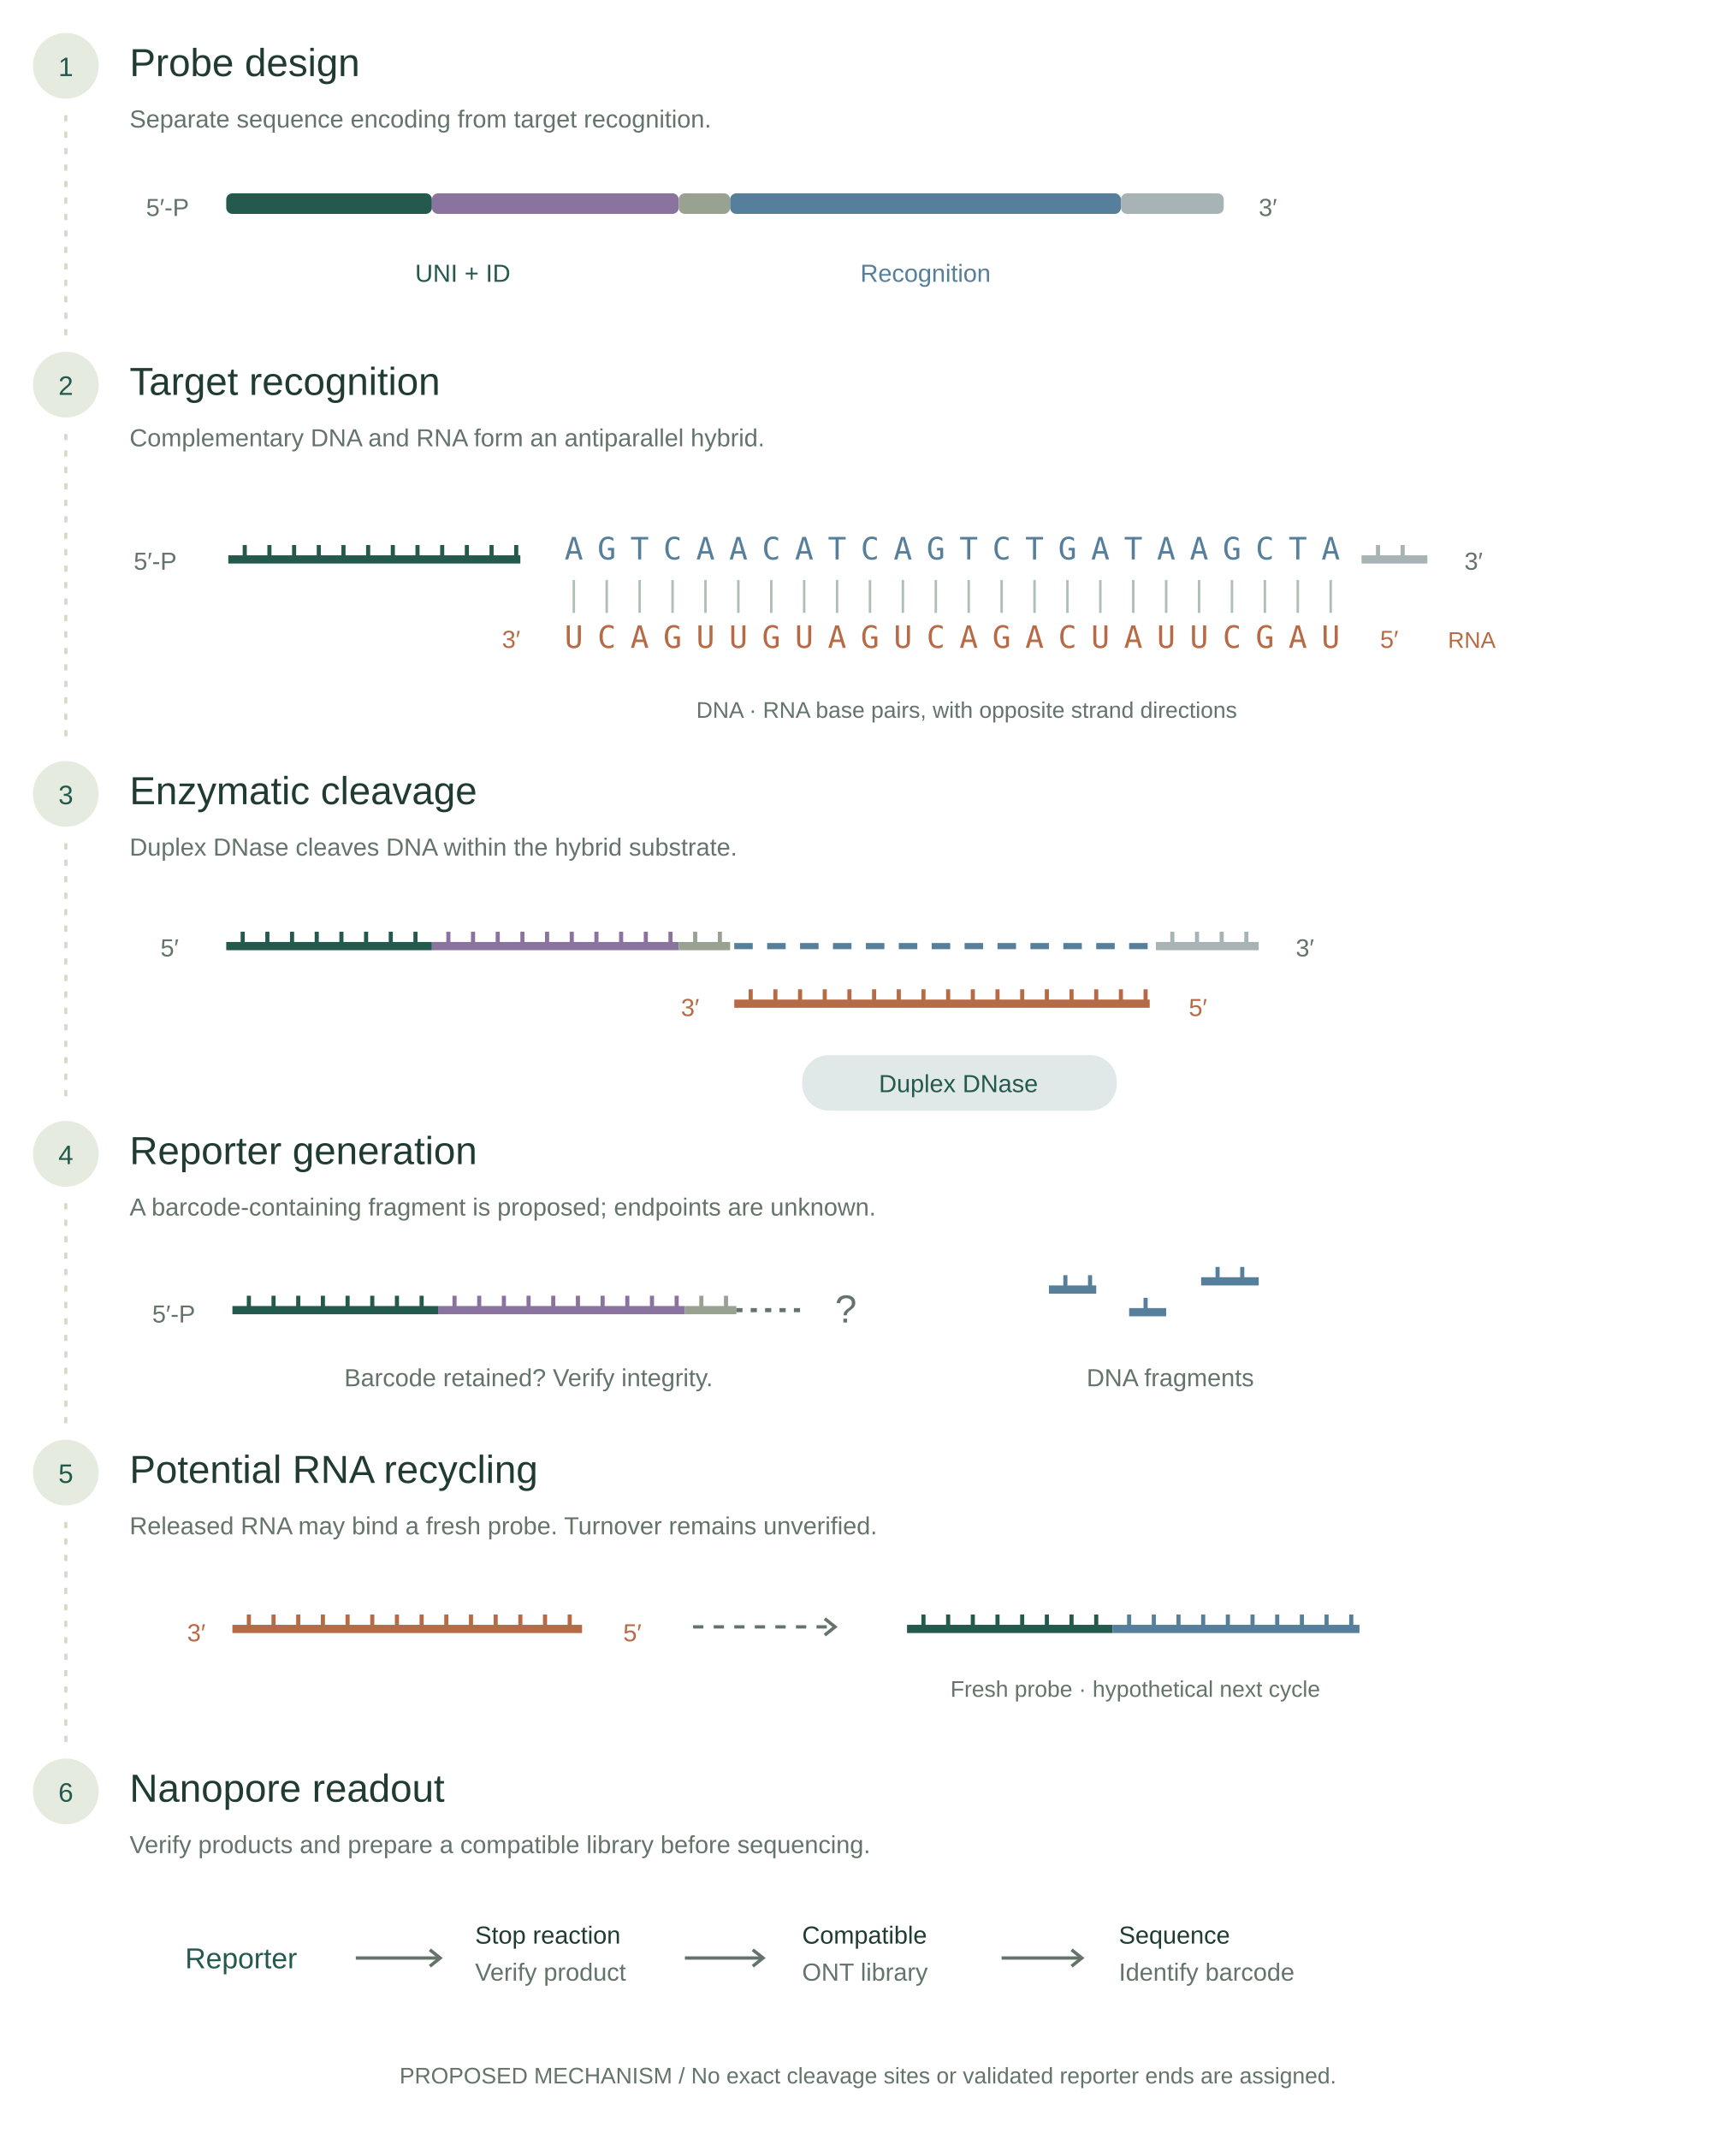
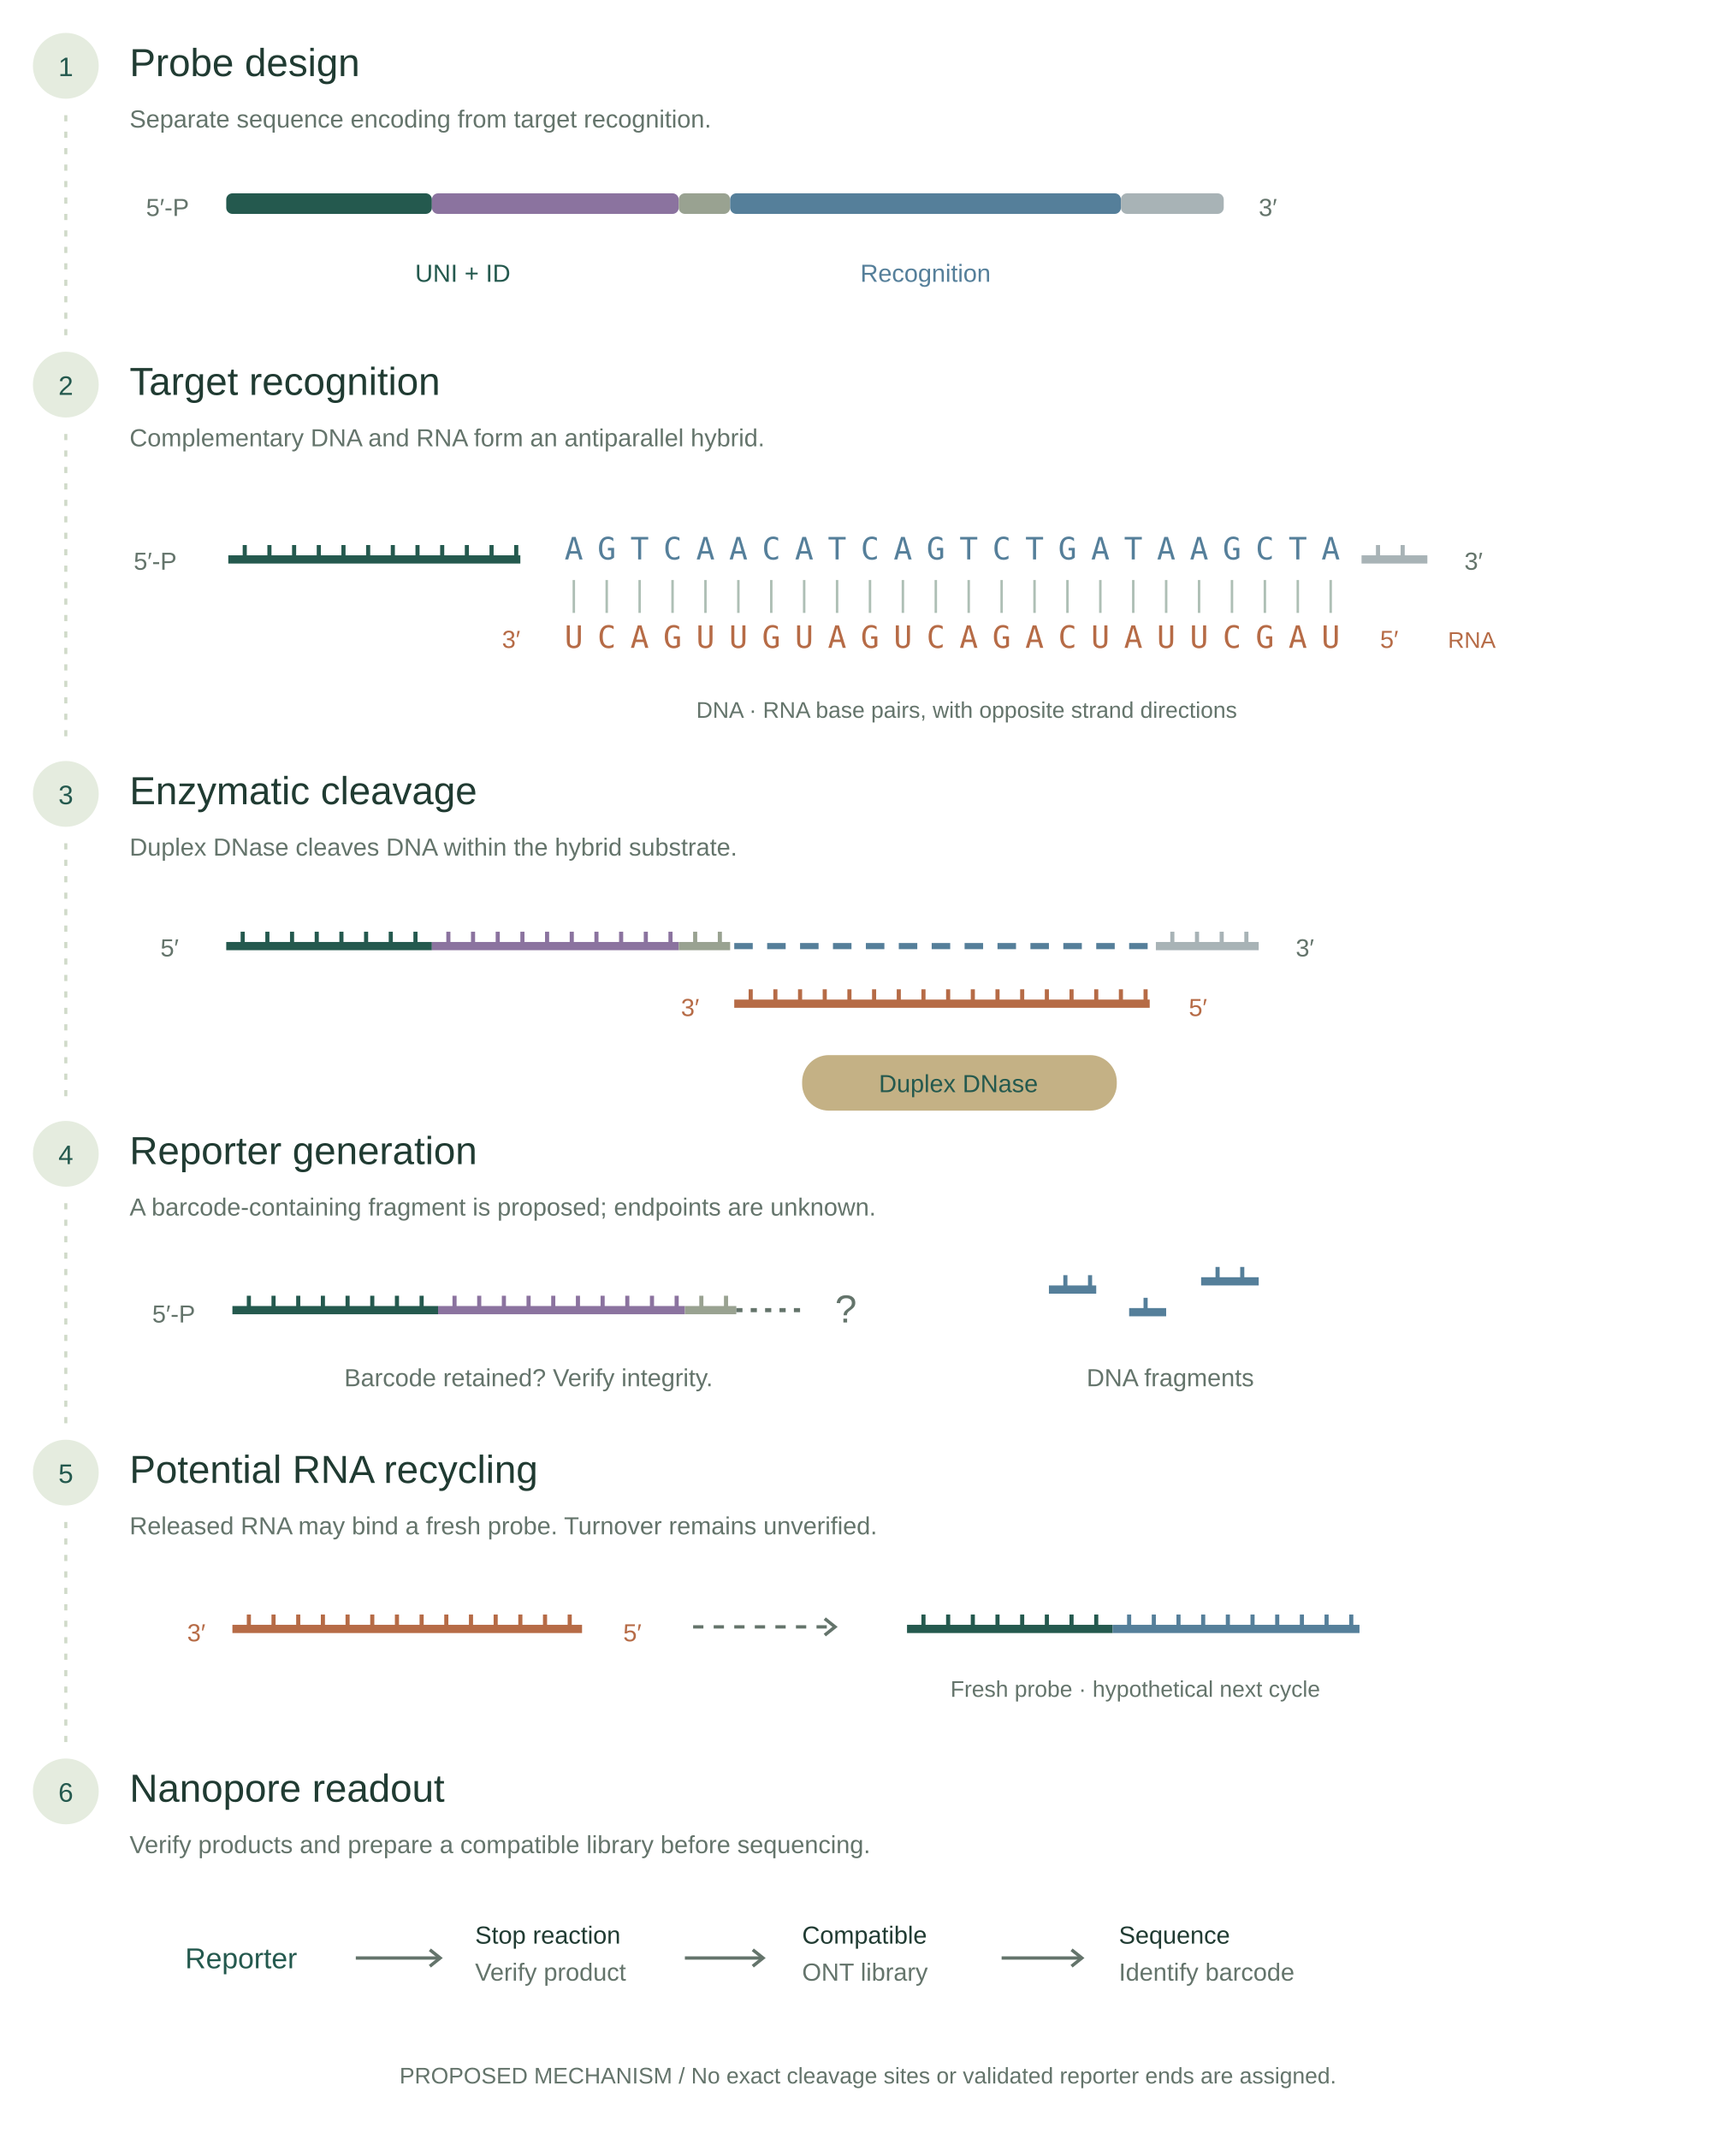
<svg xmlns="http://www.w3.org/2000/svg" viewBox="0 0 844 1040" role="img" aria-labelledby="title desc">
  <g font-family="Arial, sans-serif">
    <circle cx="32" cy="32" r="16" fill="#e5ecdf" />
    <text x="32" y="37" font-size="13" fill="#24594e" text-anchor="middle">1</text>
    <text x="63" y="37" font-size="19" fill="#203b32" text-anchor="start">Probe design</text>
    <text x="63" y="62" font-size="12" fill="#64746b" text-anchor="start">Separate sequence encoding from target recognition.</text>
    <path d="M32 56L32 163" fill="none" stroke="#d0dac9" stroke-width="1.5" stroke-dasharray="3 5" />
    <circle cx="32" cy="187" r="16" fill="#e5ecdf" />
    <text x="32" y="192" font-size="13" fill="#24594e" text-anchor="middle">2</text>
    <text x="63" y="192" font-size="19" fill="#203b32" text-anchor="start">Target recognition</text>
    <text x="63" y="217" font-size="12" fill="#64746b" text-anchor="start">Complementary DNA and RNA form an antiparallel hybrid.</text>
    <path d="M32 211L32 362" fill="none" stroke="#d0dac9" stroke-width="1.5" stroke-dasharray="3 5" />
    <circle cx="32" cy="386" r="16" fill="#e5ecdf" />
    <text x="32" y="391" font-size="13" fill="#24594e" text-anchor="middle">3</text>
    <text x="63" y="391" font-size="19" fill="#203b32" text-anchor="start">Enzymatic cleavage</text>
    <text x="63" y="416" font-size="12" fill="#64746b" text-anchor="start">Duplex DNase cleaves DNA within the hybrid substrate.</text>
    <path d="M32 410L32 537" fill="none" stroke="#d0dac9" stroke-width="1.5" stroke-dasharray="3 5" />
    <circle cx="32" cy="561" r="16" fill="#e5ecdf" />
    <text x="32" y="566" font-size="13" fill="#24594e" text-anchor="middle">4</text>
    <text x="63" y="566" font-size="19" fill="#203b32" text-anchor="start">Reporter generation</text>
    <text x="63" y="591" font-size="12" fill="#64746b" text-anchor="start">A barcode-containing fragment is proposed; endpoints are unknown.</text>
    <path d="M32 585L32 692" fill="none" stroke="#d0dac9" stroke-width="1.5" stroke-dasharray="3 5" />
    <circle cx="32" cy="716" r="16" fill="#e5ecdf" />
    <text x="32" y="721" font-size="13" fill="#24594e" text-anchor="middle">5</text>
    <text x="63" y="721" font-size="19" fill="#203b32" text-anchor="start">Potential RNA recycling</text>
    <text x="63" y="746" font-size="12" fill="#64746b" text-anchor="start">Released RNA may bind a fresh probe. Turnover remains unverified.</text>
    <path d="M32 740L32 847" fill="none" stroke="#d0dac9" stroke-width="1.5" stroke-dasharray="3 5" />
    <circle cx="32" cy="871" r="16" fill="#e5ecdf" />
    <text x="32" y="876" font-size="13" fill="#24594e" text-anchor="middle">6</text>
    <text x="63" y="876" font-size="19" fill="#203b32" text-anchor="start">Nanopore readout</text>
    <text x="63" y="901" font-size="12" fill="#64746b" text-anchor="start">Verify products and prepare a compatible library before sequencing.</text>
    <rect x="110" y="94" width="100" height="10" rx="3" fill="#24594e" />
    <rect x="210" y="94" width="120" height="10" rx="3" fill="#8b739f" />
    <rect x="330" y="94" width="25" height="10" rx="3" fill="#99a291" />
    <rect x="355" y="94" width="190" height="10" rx="3" fill="#557f9a" />
    <rect x="545" y="94" width="50" height="10" rx="3" fill="#a8b3b6" />
    <text x="71" y="105" font-size="12" fill="#64746b" text-anchor="start">5′-P</text>
    <text x="612" y="105" font-size="12" fill="#64746b" text-anchor="start">3′</text>
    <text x="225" y="137" font-size="12" fill="#24594e" text-anchor="middle">UNI + ID</text>
    <text x="450" y="137" font-size="12" fill="#557f9a" text-anchor="middle">Recognition</text>
    <path d="M111 272L253 272" fill="none" stroke="#24594e" stroke-width="4" />
    <path d="M119 272L119 265" fill="none" stroke="#24594e" stroke-width="2" />
    <path d="M131 272L131 265" fill="none" stroke="#24594e" stroke-width="2" />
    <path d="M143 272L143 265" fill="none" stroke="#24594e" stroke-width="2" />
    <path d="M155 272L155 265" fill="none" stroke="#24594e" stroke-width="2" />
    <path d="M167 272L167 265" fill="none" stroke="#24594e" stroke-width="2" />
    <path d="M179 272L179 265" fill="none" stroke="#24594e" stroke-width="2" />
    <path d="M191 272L191 265" fill="none" stroke="#24594e" stroke-width="2" />
    <path d="M203 272L203 265" fill="none" stroke="#24594e" stroke-width="2" />
    <path d="M215 272L215 265" fill="none" stroke="#24594e" stroke-width="2" />
    <path d="M227 272L227 265" fill="none" stroke="#24594e" stroke-width="2" />
    <path d="M239 272L239 265" fill="none" stroke="#24594e" stroke-width="2" />
    <path d="M251 272L251 265" fill="none" stroke="#24594e" stroke-width="2" />
    <text x="65" y="277" font-size="12" fill="#64746b" text-anchor="start">5′-P</text>
    <text x="712" y="277" font-size="12" fill="#64746b" text-anchor="start">3′</text>
    <path d="M662 272L694 272" fill="none" stroke="#a8b3b6" stroke-width="4" />
    <path d="M670 272L670 265" fill="none" stroke="#a8b3b6" stroke-width="2" />
    <path d="M682 272L682 265" fill="none" stroke="#a8b3b6" stroke-width="2" />
    <text x="279" y="272" font-size="15" fill="#557f9a" text-anchor="middle" font-family="monospace">A</text>
    <path d="M279 282L279 298" fill="none" stroke="#aebfb5" stroke-width="1.2" />
    <text x="279" y="315" font-size="15" fill="#b66b46" text-anchor="middle" font-family="monospace">U</text>
    <text x="295" y="272" font-size="15" fill="#557f9a" text-anchor="middle" font-family="monospace">G</text>
    <path d="M295 282L295 298" fill="none" stroke="#aebfb5" stroke-width="1.2" />
    <text x="295" y="315" font-size="15" fill="#b66b46" text-anchor="middle" font-family="monospace">C</text>
    <text x="311" y="272" font-size="15" fill="#557f9a" text-anchor="middle" font-family="monospace">T</text>
    <path d="M311 282L311 298" fill="none" stroke="#aebfb5" stroke-width="1.2" />
    <text x="311" y="315" font-size="15" fill="#b66b46" text-anchor="middle" font-family="monospace">A</text>
    <text x="327" y="272" font-size="15" fill="#557f9a" text-anchor="middle" font-family="monospace">C</text>
    <path d="M327 282L327 298" fill="none" stroke="#aebfb5" stroke-width="1.2" />
    <text x="327" y="315" font-size="15" fill="#b66b46" text-anchor="middle" font-family="monospace">G</text>
    <text x="343" y="272" font-size="15" fill="#557f9a" text-anchor="middle" font-family="monospace">A</text>
    <path d="M343 282L343 298" fill="none" stroke="#aebfb5" stroke-width="1.2" />
    <text x="343" y="315" font-size="15" fill="#b66b46" text-anchor="middle" font-family="monospace">U</text>
    <text x="359" y="272" font-size="15" fill="#557f9a" text-anchor="middle" font-family="monospace">A</text>
    <path d="M359 282L359 298" fill="none" stroke="#aebfb5" stroke-width="1.2" />
    <text x="359" y="315" font-size="15" fill="#b66b46" text-anchor="middle" font-family="monospace">U</text>
    <text x="375" y="272" font-size="15" fill="#557f9a" text-anchor="middle" font-family="monospace">C</text>
    <path d="M375 282L375 298" fill="none" stroke="#aebfb5" stroke-width="1.2" />
    <text x="375" y="315" font-size="15" fill="#b66b46" text-anchor="middle" font-family="monospace">G</text>
    <text x="391" y="272" font-size="15" fill="#557f9a" text-anchor="middle" font-family="monospace">A</text>
    <path d="M391 282L391 298" fill="none" stroke="#aebfb5" stroke-width="1.2" />
    <text x="391" y="315" font-size="15" fill="#b66b46" text-anchor="middle" font-family="monospace">U</text>
    <text x="407" y="272" font-size="15" fill="#557f9a" text-anchor="middle" font-family="monospace">T</text>
    <path d="M407 282L407 298" fill="none" stroke="#aebfb5" stroke-width="1.2" />
    <text x="407" y="315" font-size="15" fill="#b66b46" text-anchor="middle" font-family="monospace">A</text>
    <text x="423" y="272" font-size="15" fill="#557f9a" text-anchor="middle" font-family="monospace">C</text>
    <path d="M423 282L423 298" fill="none" stroke="#aebfb5" stroke-width="1.2" />
    <text x="423" y="315" font-size="15" fill="#b66b46" text-anchor="middle" font-family="monospace">G</text>
    <text x="439" y="272" font-size="15" fill="#557f9a" text-anchor="middle" font-family="monospace">A</text>
    <path d="M439 282L439 298" fill="none" stroke="#aebfb5" stroke-width="1.2" />
    <text x="439" y="315" font-size="15" fill="#b66b46" text-anchor="middle" font-family="monospace">U</text>
    <text x="455" y="272" font-size="15" fill="#557f9a" text-anchor="middle" font-family="monospace">G</text>
    <path d="M455 282L455 298" fill="none" stroke="#aebfb5" stroke-width="1.2" />
    <text x="455" y="315" font-size="15" fill="#b66b46" text-anchor="middle" font-family="monospace">C</text>
    <text x="471" y="272" font-size="15" fill="#557f9a" text-anchor="middle" font-family="monospace">T</text>
    <path d="M471 282L471 298" fill="none" stroke="#aebfb5" stroke-width="1.2" />
    <text x="471" y="315" font-size="15" fill="#b66b46" text-anchor="middle" font-family="monospace">A</text>
    <text x="487" y="272" font-size="15" fill="#557f9a" text-anchor="middle" font-family="monospace">C</text>
    <path d="M487 282L487 298" fill="none" stroke="#aebfb5" stroke-width="1.2" />
    <text x="487" y="315" font-size="15" fill="#b66b46" text-anchor="middle" font-family="monospace">G</text>
    <text x="503" y="272" font-size="15" fill="#557f9a" text-anchor="middle" font-family="monospace">T</text>
    <path d="M503 282L503 298" fill="none" stroke="#aebfb5" stroke-width="1.2" />
    <text x="503" y="315" font-size="15" fill="#b66b46" text-anchor="middle" font-family="monospace">A</text>
    <text x="519" y="272" font-size="15" fill="#557f9a" text-anchor="middle" font-family="monospace">G</text>
    <path d="M519 282L519 298" fill="none" stroke="#aebfb5" stroke-width="1.2" />
    <text x="519" y="315" font-size="15" fill="#b66b46" text-anchor="middle" font-family="monospace">C</text>
    <text x="535" y="272" font-size="15" fill="#557f9a" text-anchor="middle" font-family="monospace">A</text>
    <path d="M535 282L535 298" fill="none" stroke="#aebfb5" stroke-width="1.2" />
    <text x="535" y="315" font-size="15" fill="#b66b46" text-anchor="middle" font-family="monospace">U</text>
    <text x="551" y="272" font-size="15" fill="#557f9a" text-anchor="middle" font-family="monospace">T</text>
    <path d="M551 282L551 298" fill="none" stroke="#aebfb5" stroke-width="1.2" />
    <text x="551" y="315" font-size="15" fill="#b66b46" text-anchor="middle" font-family="monospace">A</text>
    <text x="567" y="272" font-size="15" fill="#557f9a" text-anchor="middle" font-family="monospace">A</text>
    <path d="M567 282L567 298" fill="none" stroke="#aebfb5" stroke-width="1.2" />
    <text x="567" y="315" font-size="15" fill="#b66b46" text-anchor="middle" font-family="monospace">U</text>
    <text x="583" y="272" font-size="15" fill="#557f9a" text-anchor="middle" font-family="monospace">A</text>
    <path d="M583 282L583 298" fill="none" stroke="#aebfb5" stroke-width="1.2" />
    <text x="583" y="315" font-size="15" fill="#b66b46" text-anchor="middle" font-family="monospace">U</text>
    <text x="599" y="272" font-size="15" fill="#557f9a" text-anchor="middle" font-family="monospace">G</text>
    <path d="M599 282L599 298" fill="none" stroke="#aebfb5" stroke-width="1.2" />
    <text x="599" y="315" font-size="15" fill="#b66b46" text-anchor="middle" font-family="monospace">C</text>
    <text x="615" y="272" font-size="15" fill="#557f9a" text-anchor="middle" font-family="monospace">C</text>
    <path d="M615 282L615 298" fill="none" stroke="#aebfb5" stroke-width="1.2" />
    <text x="615" y="315" font-size="15" fill="#b66b46" text-anchor="middle" font-family="monospace">G</text>
    <text x="631" y="272" font-size="15" fill="#557f9a" text-anchor="middle" font-family="monospace">T</text>
    <path d="M631 282L631 298" fill="none" stroke="#aebfb5" stroke-width="1.2" />
    <text x="631" y="315" font-size="15" fill="#b66b46" text-anchor="middle" font-family="monospace">A</text>
    <text x="647" y="272" font-size="15" fill="#557f9a" text-anchor="middle" font-family="monospace">A</text>
    <path d="M647 282L647 298" fill="none" stroke="#aebfb5" stroke-width="1.2" />
    <text x="647" y="315" font-size="15" fill="#b66b46" text-anchor="middle" font-family="monospace">U</text>
    <text x="253" y="315" font-size="12" fill="#b66b46" text-anchor="end">3′</text>
    <text x="671" y="315" font-size="12" fill="#b66b46" text-anchor="start">5′</text>
    <text x="704" y="315" font-size="11" fill="#b66b46" text-anchor="start">RNA</text>
    <text x="470" y="349" font-size="11" fill="#64746b" text-anchor="middle">DNA · RNA base pairs, with opposite strand directions</text>
    <path d="M110 460L210 460" fill="none" stroke="#24594e" stroke-width="4" />
    <path d="M118 460L118 453" fill="none" stroke="#24594e" stroke-width="2" />
    <path d="M130 460L130 453" fill="none" stroke="#24594e" stroke-width="2" />
    <path d="M142 460L142 453" fill="none" stroke="#24594e" stroke-width="2" />
    <path d="M154 460L154 453" fill="none" stroke="#24594e" stroke-width="2" />
    <path d="M166 460L166 453" fill="none" stroke="#24594e" stroke-width="2" />
    <path d="M178 460L178 453" fill="none" stroke="#24594e" stroke-width="2" />
    <path d="M190 460L190 453" fill="none" stroke="#24594e" stroke-width="2" />
    <path d="M202 460L202 453" fill="none" stroke="#24594e" stroke-width="2" />
    <path d="M210 460L330 460" fill="none" stroke="#8b739f" stroke-width="4" />
    <path d="M218 460L218 453" fill="none" stroke="#8b739f" stroke-width="2" />
    <path d="M230 460L230 453" fill="none" stroke="#8b739f" stroke-width="2" />
    <path d="M242 460L242 453" fill="none" stroke="#8b739f" stroke-width="2" />
    <path d="M254 460L254 453" fill="none" stroke="#8b739f" stroke-width="2" />
    <path d="M266 460L266 453" fill="none" stroke="#8b739f" stroke-width="2" />
    <path d="M278 460L278 453" fill="none" stroke="#8b739f" stroke-width="2" />
    <path d="M290 460L290 453" fill="none" stroke="#8b739f" stroke-width="2" />
    <path d="M302 460L302 453" fill="none" stroke="#8b739f" stroke-width="2" />
    <path d="M314 460L314 453" fill="none" stroke="#8b739f" stroke-width="2" />
    <path d="M326 460L326 453" fill="none" stroke="#8b739f" stroke-width="2" />
    <path d="M330 460L355 460" fill="none" stroke="#99a291" stroke-width="4" />
    <path d="M338 460L338 453" fill="none" stroke="#99a291" stroke-width="2" />
    <path d="M350 460L350 453" fill="none" stroke="#99a291" stroke-width="2" />
    <path d="M357 460L560 460" fill="none" stroke="#557f9a" stroke-width="3" stroke-dasharray="9 7" />
    <path d="M562 460L612 460" fill="none" stroke="#a8b3b6" stroke-width="4" />
    <path d="M570 460L570 453" fill="none" stroke="#a8b3b6" stroke-width="2" />
    <path d="M582 460L582 453" fill="none" stroke="#a8b3b6" stroke-width="2" />
    <path d="M594 460L594 453" fill="none" stroke="#a8b3b6" stroke-width="2" />
    <path d="M606 460L606 453" fill="none" stroke="#a8b3b6" stroke-width="2" />
    <path d="M357 488L559 488" fill="none" stroke="#b66b46" stroke-width="4" />
    <path d="M365 488L365 481" fill="none" stroke="#b66b46" stroke-width="2" />
    <path d="M377 488L377 481" fill="none" stroke="#b66b46" stroke-width="2" />
    <path d="M389 488L389 481" fill="none" stroke="#b66b46" stroke-width="2" />
    <path d="M401 488L401 481" fill="none" stroke="#b66b46" stroke-width="2" />
    <path d="M413 488L413 481" fill="none" stroke="#b66b46" stroke-width="2" />
    <path d="M425 488L425 481" fill="none" stroke="#b66b46" stroke-width="2" />
    <path d="M437 488L437 481" fill="none" stroke="#b66b46" stroke-width="2" />
    <path d="M449 488L449 481" fill="none" stroke="#b66b46" stroke-width="2" />
    <path d="M461 488L461 481" fill="none" stroke="#b66b46" stroke-width="2" />
    <path d="M473 488L473 481" fill="none" stroke="#b66b46" stroke-width="2" />
    <path d="M485 488L485 481" fill="none" stroke="#b66b46" stroke-width="2" />
    <path d="M497 488L497 481" fill="none" stroke="#b66b46" stroke-width="2" />
    <path d="M509 488L509 481" fill="none" stroke="#b66b46" stroke-width="2" />
    <path d="M521 488L521 481" fill="none" stroke="#b66b46" stroke-width="2" />
    <path d="M533 488L533 481" fill="none" stroke="#b66b46" stroke-width="2" />
    <path d="M545 488L545 481" fill="none" stroke="#b66b46" stroke-width="2" />
    <path d="M557 488L557 481" fill="none" stroke="#b66b46" stroke-width="2" />
-     <rect x="390" y="513" width="153" height="27" rx="13" fill="#e0e9e8" />
+     <rect x="390" y="513" width="153" height="27" rx="13" fill="#c4b185" />
    <text x="466" y="531" font-size="12" fill="#24594e" text-anchor="middle">Duplex DNase</text>
    <text x="78" y="465" font-size="12" fill="#64746b" text-anchor="start">5′</text>
    <text x="630" y="465" font-size="12" fill="#64746b" text-anchor="start">3′</text>
    <text x="340" y="494" font-size="12" fill="#b66b46" text-anchor="end">3′</text>
    <text x="578" y="494" font-size="12" fill="#b66b46" text-anchor="start">5′</text>
    <text x="74" y="643" font-size="12" fill="#64746b" text-anchor="start">5′-P</text>
    <path d="M113 637L213 637" fill="none" stroke="#24594e" stroke-width="4" />
    <path d="M121 637L121 630" fill="none" stroke="#24594e" stroke-width="2" />
    <path d="M133 637L133 630" fill="none" stroke="#24594e" stroke-width="2" />
    <path d="M145 637L145 630" fill="none" stroke="#24594e" stroke-width="2" />
    <path d="M157 637L157 630" fill="none" stroke="#24594e" stroke-width="2" />
    <path d="M169 637L169 630" fill="none" stroke="#24594e" stroke-width="2" />
    <path d="M181 637L181 630" fill="none" stroke="#24594e" stroke-width="2" />
    <path d="M193 637L193 630" fill="none" stroke="#24594e" stroke-width="2" />
    <path d="M205 637L205 630" fill="none" stroke="#24594e" stroke-width="2" />
    <path d="M213 637L333 637" fill="none" stroke="#8b739f" stroke-width="4" />
    <path d="M221 637L221 630" fill="none" stroke="#8b739f" stroke-width="2" />
    <path d="M233 637L233 630" fill="none" stroke="#8b739f" stroke-width="2" />
    <path d="M245 637L245 630" fill="none" stroke="#8b739f" stroke-width="2" />
    <path d="M257 637L257 630" fill="none" stroke="#8b739f" stroke-width="2" />
    <path d="M269 637L269 630" fill="none" stroke="#8b739f" stroke-width="2" />
    <path d="M281 637L281 630" fill="none" stroke="#8b739f" stroke-width="2" />
    <path d="M293 637L293 630" fill="none" stroke="#8b739f" stroke-width="2" />
    <path d="M305 637L305 630" fill="none" stroke="#8b739f" stroke-width="2" />
    <path d="M317 637L317 630" fill="none" stroke="#8b739f" stroke-width="2" />
    <path d="M329 637L329 630" fill="none" stroke="#8b739f" stroke-width="2" />
    <path d="M333 637L358 637" fill="none" stroke="#99a291" stroke-width="4" />
    <path d="M341 637L341 630" fill="none" stroke="#99a291" stroke-width="2" />
    <path d="M353 637L353 630" fill="none" stroke="#99a291" stroke-width="2" />
    <path d="M358 637L392 637" fill="none" stroke="#64746b" stroke-width="2" stroke-dasharray="3 4" />
    <text x="406" y="643" font-size="19" fill="#64746b" text-anchor="start">?</text>
    <text x="257" y="674" font-size="12" fill="#64746b" text-anchor="middle">Barcode retained? Verify integrity.</text>
    <path d="M510 627L533 627" fill="none" stroke="#557f9a" stroke-width="4" />
    <path d="M518 627L518 620" fill="none" stroke="#557f9a" stroke-width="2" />
    <path d="M530 627L530 620" fill="none" stroke="#557f9a" stroke-width="2" />
    <path d="M549 638L567 638" fill="none" stroke="#557f9a" stroke-width="4" />
    <path d="M557 638L557 631" fill="none" stroke="#557f9a" stroke-width="2" />
    <path d="M584 623L612 623" fill="none" stroke="#557f9a" stroke-width="4" />
    <path d="M592 623L592 616" fill="none" stroke="#557f9a" stroke-width="2" />
    <path d="M604 623L604 616" fill="none" stroke="#557f9a" stroke-width="2" />
    <text x="569" y="674" font-size="12" fill="#64746b" text-anchor="middle">DNA fragments</text>
    <path d="M113 792L283 792" fill="none" stroke="#b66b46" stroke-width="4" />
    <path d="M121 792L121 785" fill="none" stroke="#b66b46" stroke-width="2" />
    <path d="M133 792L133 785" fill="none" stroke="#b66b46" stroke-width="2" />
    <path d="M145 792L145 785" fill="none" stroke="#b66b46" stroke-width="2" />
    <path d="M157 792L157 785" fill="none" stroke="#b66b46" stroke-width="2" />
    <path d="M169 792L169 785" fill="none" stroke="#b66b46" stroke-width="2" />
    <path d="M181 792L181 785" fill="none" stroke="#b66b46" stroke-width="2" />
    <path d="M193 792L193 785" fill="none" stroke="#b66b46" stroke-width="2" />
    <path d="M205 792L205 785" fill="none" stroke="#b66b46" stroke-width="2" />
    <path d="M217 792L217 785" fill="none" stroke="#b66b46" stroke-width="2" />
    <path d="M229 792L229 785" fill="none" stroke="#b66b46" stroke-width="2" />
    <path d="M241 792L241 785" fill="none" stroke="#b66b46" stroke-width="2" />
    <path d="M253 792L253 785" fill="none" stroke="#b66b46" stroke-width="2" />
    <path d="M265 792L265 785" fill="none" stroke="#b66b46" stroke-width="2" />
    <path d="M277 792L277 785" fill="none" stroke="#b66b46" stroke-width="2" />
    <text x="91" y="798" font-size="12" fill="#b66b46" text-anchor="start">3′</text>
    <text x="303" y="798" font-size="12" fill="#b66b46" text-anchor="start">5′</text>
    <path d="M337 791L406 791" fill="none" stroke="#64746b" stroke-width="1.6" stroke-dasharray="5 5" />
    <path d="M401 787L406 791L401 795" fill="none" stroke="#64746b" stroke-width="1.6" />
    <path d="M441 792L541 792" fill="none" stroke="#24594e" stroke-width="4" />
    <path d="M449 792L449 785" fill="none" stroke="#24594e" stroke-width="2" />
    <path d="M461 792L461 785" fill="none" stroke="#24594e" stroke-width="2" />
    <path d="M473 792L473 785" fill="none" stroke="#24594e" stroke-width="2" />
    <path d="M485 792L485 785" fill="none" stroke="#24594e" stroke-width="2" />
    <path d="M497 792L497 785" fill="none" stroke="#24594e" stroke-width="2" />
    <path d="M509 792L509 785" fill="none" stroke="#24594e" stroke-width="2" />
    <path d="M521 792L521 785" fill="none" stroke="#24594e" stroke-width="2" />
    <path d="M533 792L533 785" fill="none" stroke="#24594e" stroke-width="2" />
    <path d="M541 792L661 792" fill="none" stroke="#557f9a" stroke-width="4" />
    <path d="M549 792L549 785" fill="none" stroke="#557f9a" stroke-width="2" />
    <path d="M561 792L561 785" fill="none" stroke="#557f9a" stroke-width="2" />
    <path d="M573 792L573 785" fill="none" stroke="#557f9a" stroke-width="2" />
    <path d="M585 792L585 785" fill="none" stroke="#557f9a" stroke-width="2" />
    <path d="M597 792L597 785" fill="none" stroke="#557f9a" stroke-width="2" />
    <path d="M609 792L609 785" fill="none" stroke="#557f9a" stroke-width="2" />
    <path d="M621 792L621 785" fill="none" stroke="#557f9a" stroke-width="2" />
    <path d="M633 792L633 785" fill="none" stroke="#557f9a" stroke-width="2" />
    <path d="M645 792L645 785" fill="none" stroke="#557f9a" stroke-width="2" />
    <path d="M657 792L657 785" fill="none" stroke="#557f9a" stroke-width="2" />
    <text x="552" y="825" font-size="11" fill="#64746b" text-anchor="middle">Fresh probe · hypothetical next cycle</text>
    <text x="90" y="957" font-size="14" fill="#24594e" text-anchor="start">Reporter</text>
    <path d="M173 952L214 952" fill="none" stroke="#64746b" stroke-width="1.6" />
    <path d="M209 948L214 952L209 956" fill="none" stroke="#64746b" stroke-width="1.6" />
    <text x="231" y="945" font-size="12" fill="#203b32" text-anchor="start">Stop reaction</text>
    <text x="231" y="963" font-size="12" fill="#64746b" text-anchor="start">Verify product</text>
    <path d="M333 952L371 952" fill="none" stroke="#64746b" stroke-width="1.6" />
    <path d="M366 948L371 952L366 956" fill="none" stroke="#64746b" stroke-width="1.6" />
    <text x="390" y="945" font-size="12" fill="#203b32" text-anchor="start">Compatible</text>
    <text x="390" y="963" font-size="12" fill="#64746b" text-anchor="start">ONT library</text>
    <path d="M487 952L526 952" fill="none" stroke="#64746b" stroke-width="1.6" />
    <path d="M521 948L526 952L521 956" fill="none" stroke="#64746b" stroke-width="1.6" />
    <text x="544" y="945" font-size="12" fill="#203b32" text-anchor="start">Sequence</text>
    <text x="544" y="963" font-size="12" fill="#64746b" text-anchor="start">Identify barcode</text>
    <text x="422" y="1013" font-size="11" fill="#64746b" text-anchor="middle">PROPOSED MECHANISM / No exact cleavage sites or validated reporter ends are assigned.</text>
  </g>
</svg>
